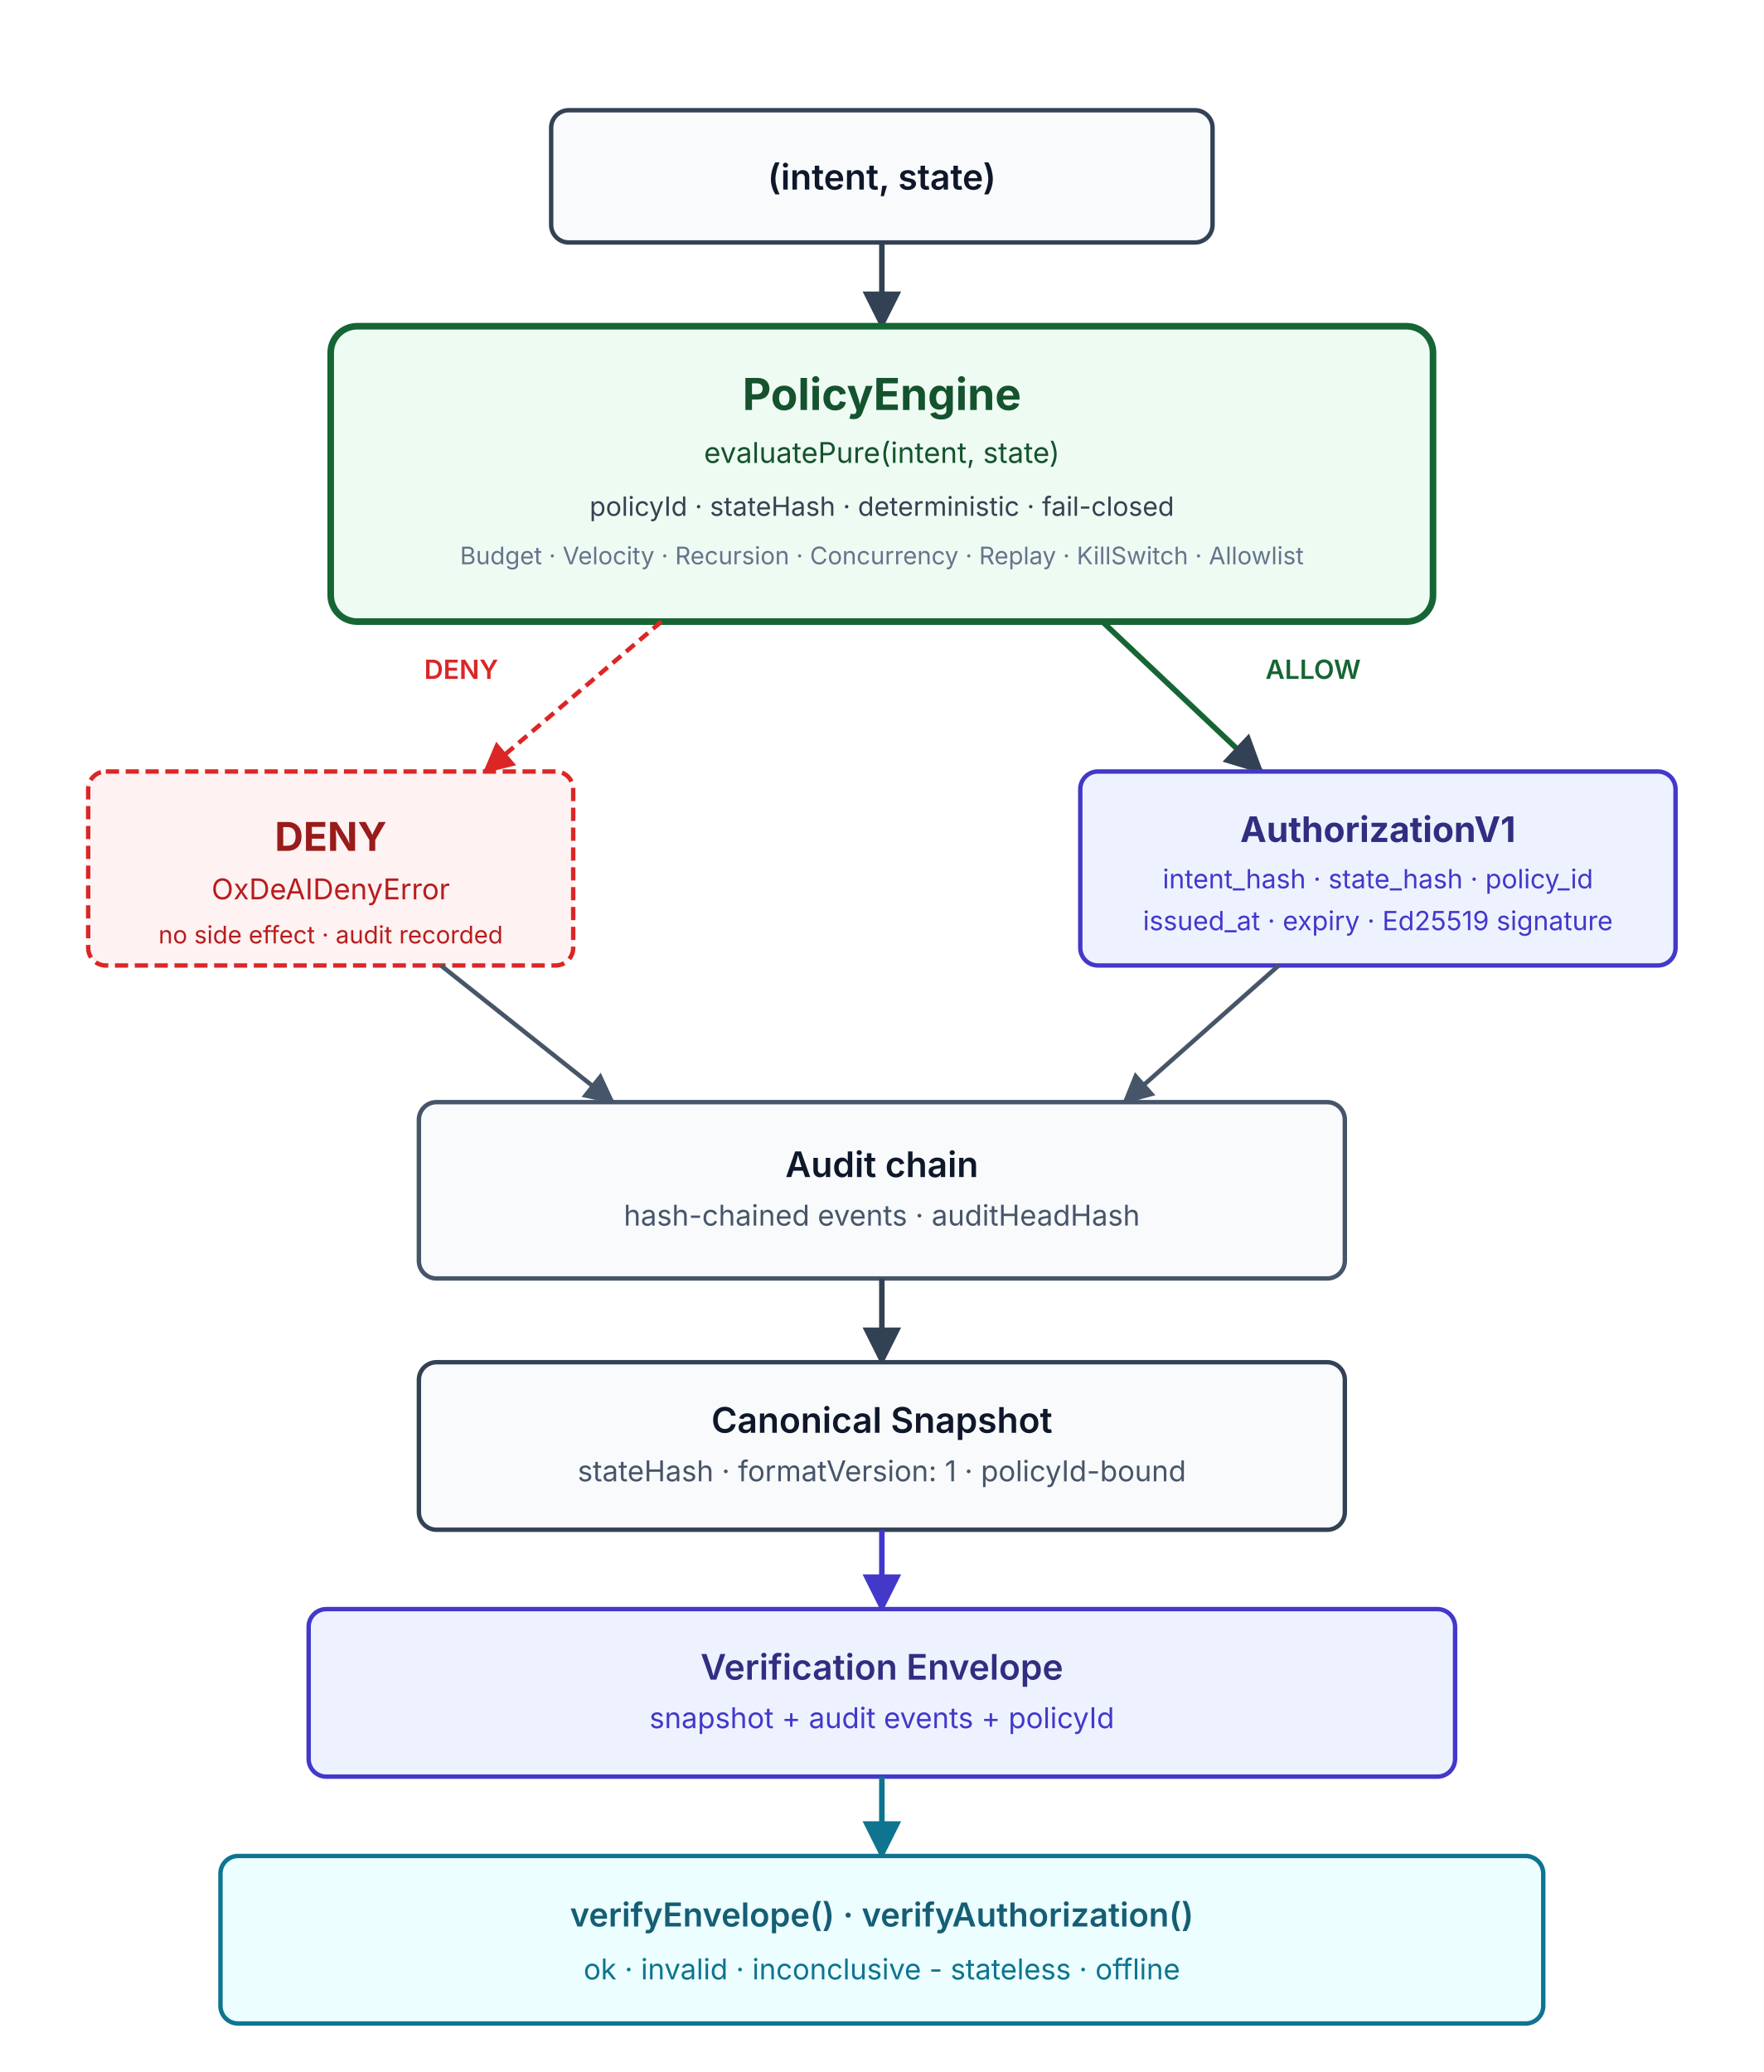
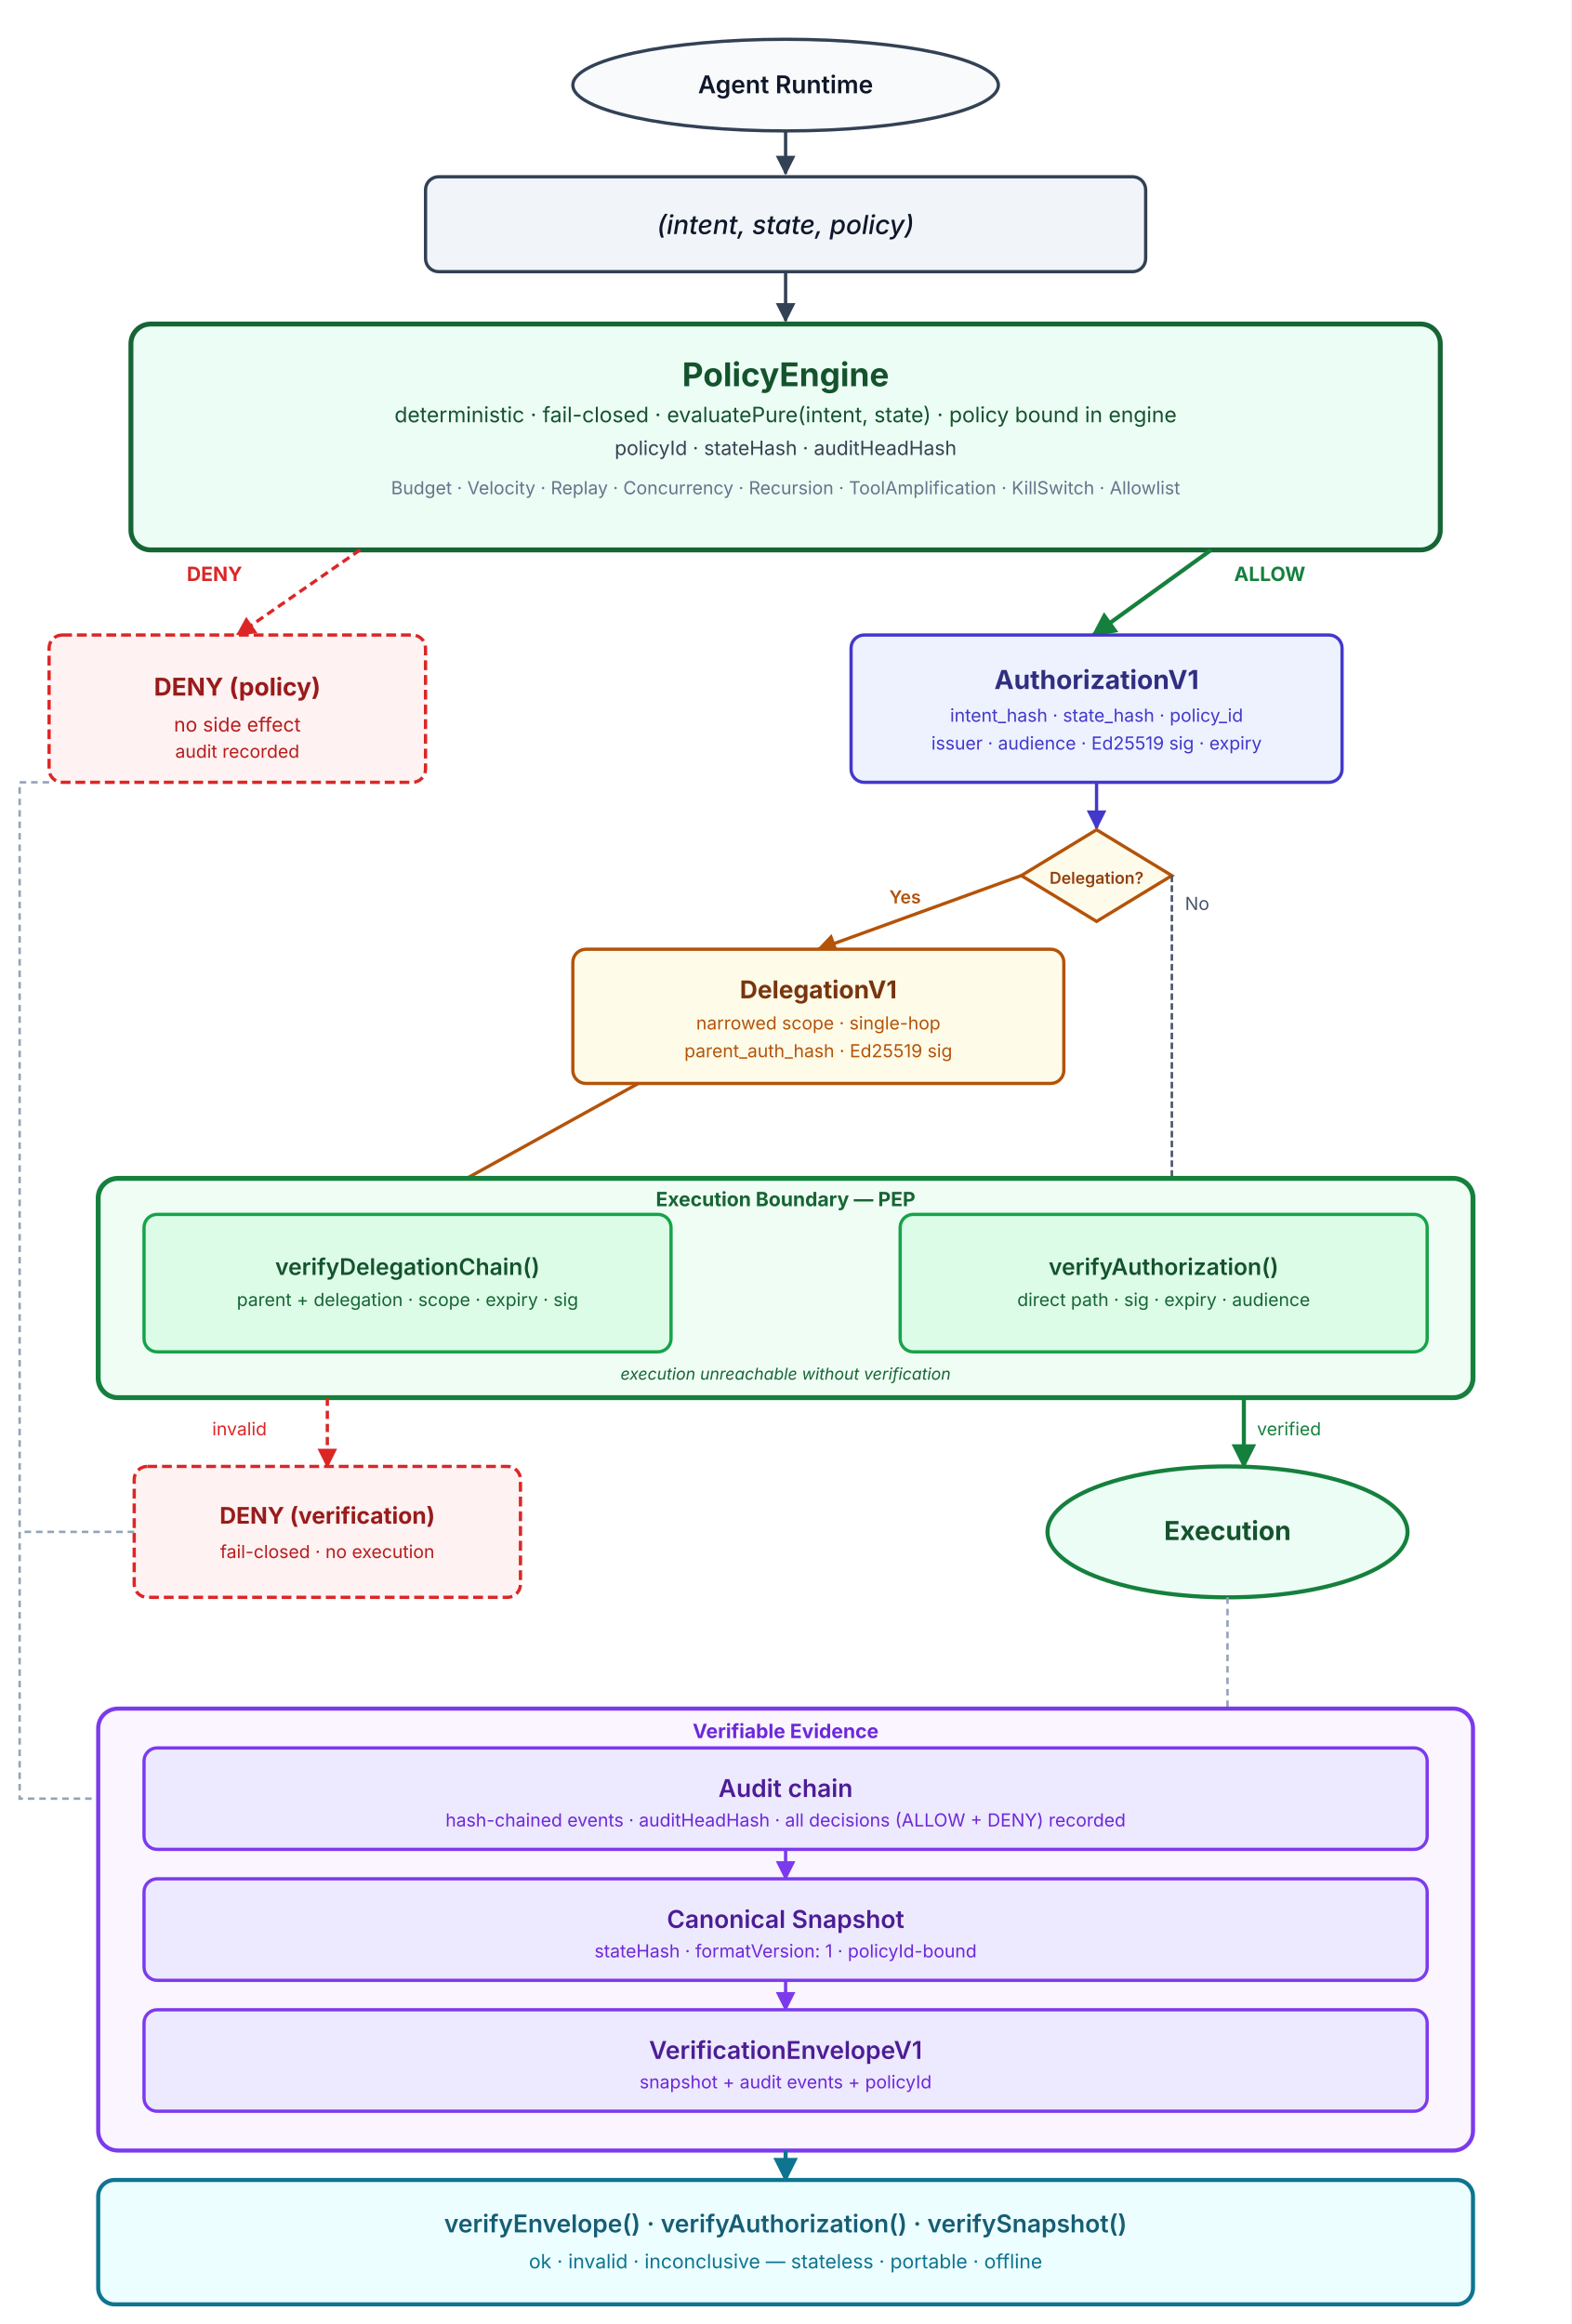
- <svg xmlns="http://www.w3.org/2000/svg" width="800" height="940" viewBox="0 0 800 940" role="img" aria-label="OxDeAI Core — Protocol Responsibilities">
-   <rect width="800" height="940" fill="#ffffff" />
+ <svg xmlns="http://www.w3.org/2000/svg" width="960" height="1420" viewBox="0 0 960 1420" role="img" aria-label="OxDeAI Core — Protocol Flow">
+   <rect width="960" height="1420" fill="#ffffff" />
  <defs>
-     <marker id="arr" viewBox="0 0 10 10" refX="9" refY="5" markerWidth="7" markerHeight="7" orient="auto-start-reverse">
+     <marker id="arr" viewBox="0 0 10 10" refX="9" refY="5" markerWidth="6" markerHeight="6" orient="auto-start-reverse">
      <path d="M 0 0 L 10 5 L 0 10 z" fill="#334155" />
    </marker>
-     <marker id="arr-red" viewBox="0 0 10 10" refX="9" refY="5" markerWidth="7" markerHeight="7" orient="auto-start-reverse">
+     <marker id="arr-r" viewBox="0 0 10 10" refX="9" refY="5" markerWidth="6" markerHeight="6" orient="auto-start-reverse">
      <path d="M 0 0 L 10 5 L 0 10 z" fill="#dc2626" />
    </marker>
-     <marker id="arr-slate" viewBox="0 0 10 10" refX="9" refY="5" markerWidth="7" markerHeight="7" orient="auto-start-reverse">
-       <path d="M 0 0 L 10 5 L 0 10 z" fill="#475569" />
+     <marker id="arr-g" viewBox="0 0 10 10" refX="9" refY="5" markerWidth="6" markerHeight="6" orient="auto-start-reverse">
+       <path d="M 0 0 L 10 5 L 0 10 z" fill="#15803d" />
    </marker>
-     <marker id="arr-indigo" viewBox="0 0 10 10" refX="9" refY="5" markerWidth="7" markerHeight="7" orient="auto-start-reverse">
+     <marker id="arr-a" viewBox="0 0 10 10" refX="9" refY="5" markerWidth="6" markerHeight="6" orient="auto-start-reverse">
+       <path d="M 0 0 L 10 5 L 0 10 z" fill="#b45309" />
+     </marker>
+     <marker id="arr-i" viewBox="0 0 10 10" refX="9" refY="5" markerWidth="6" markerHeight="6" orient="auto-start-reverse">
      <path d="M 0 0 L 10 5 L 0 10 z" fill="#4338ca" />
    </marker>
-     <marker id="arr-cyan" viewBox="0 0 10 10" refX="9" refY="5" markerWidth="7" markerHeight="7" orient="auto-start-reverse">
+     <marker id="arr-s" viewBox="0 0 10 10" refX="9" refY="5" markerWidth="6" markerHeight="6" orient="auto-start-reverse">
+       <path d="M 0 0 L 10 5 L 0 10 z" fill="#94a3b8" />
+     </marker>
+     <marker id="arr-c" viewBox="0 0 10 10" refX="9" refY="5" markerWidth="6" markerHeight="6" orient="auto-start-reverse">
      <path d="M 0 0 L 10 5 L 0 10 z" fill="#0e7490" />
    </marker>
+     <marker id="arr-p" viewBox="0 0 10 10" refX="9" refY="5" markerWidth="6" markerHeight="6" orient="auto-start-reverse">
+       <path d="M 0 0 L 10 5 L 0 10 z" fill="#7c3aed" />
+     </marker>
  </defs>
-   <rect x="250" y="50" width="300" height="60" rx="8" fill="#f8fafc" stroke="#334155" stroke-width="2" />
-   <text x="400" y="86" font-family="Inter, Arial, sans-serif" font-size="16" fill="#0f172a" font-weight="600" text-anchor="middle">(intent, state)</text>
-   <line x1="400" y1="110" x2="400" y2="148" stroke="#334155" stroke-width="2.5" marker-end="url(#arr)" />
-   <rect x="150" y="148" width="500" height="134" rx="12" fill="#eefbf3" stroke="#166534" stroke-width="3" />
-   <text x="400" y="186" font-family="Inter, Arial, sans-serif" font-size="20" fill="#14532d" font-weight="700" text-anchor="middle">PolicyEngine</text>
-   <text x="400" y="210" font-family="Inter, Arial, sans-serif" font-size="13" fill="#14532d" text-anchor="middle">evaluatePure(intent, state)</text>
-   <text x="400" y="234" font-family="Inter, Arial, sans-serif" font-size="12" fill="#374151" text-anchor="middle">policyId  ·  stateHash  ·  deterministic  ·  fail-closed</text>
-   <text x="400" y="256" font-family="Inter, Arial, sans-serif" font-size="11" fill="#64748b" text-anchor="middle">Budget  ·  Velocity  ·  Recursion  ·  Concurrency  ·  Replay  ·  KillSwitch  ·  Allowlist</text>
-   <line x1="300" y1="282" x2="220" y2="350" stroke="#dc2626" stroke-width="2" stroke-dasharray="5,3" marker-end="url(#arr-red)" />
-   <text x="226" y="308" font-family="Inter, Arial, sans-serif" font-size="12" fill="#dc2626" font-weight="600" text-anchor="end">DENY</text>
-   <line x1="500" y1="282" x2="572" y2="350" stroke="#166534" stroke-width="2.5" marker-end="url(#arr)" />
-   <text x="574" y="308" font-family="Inter, Arial, sans-serif" font-size="12" fill="#166534" font-weight="600" text-anchor="start">ALLOW</text>
-   <rect x="40" y="350" width="220" height="88" rx="8" fill="#fef2f2" stroke="#dc2626" stroke-width="2" stroke-dasharray="6,3" />
-   <text x="150" y="386" font-family="Inter, Arial, sans-serif" font-size="18" fill="#991b1b" font-weight="700" text-anchor="middle">DENY</text>
-   <text x="150" y="408" font-family="Inter, Arial, sans-serif" font-size="13" fill="#b91c1c" text-anchor="middle">OxDeAIDenyError</text>
-   <text x="150" y="428" font-family="Inter, Arial, sans-serif" font-size="11" fill="#b91c1c" text-anchor="middle">no side effect · audit recorded</text>
-   <rect x="490" y="350" width="270" height="88" rx="8" fill="#eef2ff" stroke="#4338ca" stroke-width="2" />
-   <text x="625" y="382" font-family="Inter, Arial, sans-serif" font-size="16" fill="#312e81" font-weight="700" text-anchor="middle">AuthorizationV1</text>
-   <text x="625" y="403" font-family="Inter, Arial, sans-serif" font-size="12" fill="#4338ca" text-anchor="middle">intent_hash · state_hash · policy_id</text>
-   <text x="625" y="422" font-family="Inter, Arial, sans-serif" font-size="12" fill="#4338ca" text-anchor="middle">issued_at · expiry · Ed25519 signature</text>
-   <line x1="200" y1="438" x2="278" y2="500" stroke="#475569" stroke-width="2" marker-end="url(#arr-slate)" />
-   <line x1="580" y1="438" x2="510" y2="500" stroke="#475569" stroke-width="2" marker-end="url(#arr-slate)" />
-   <rect x="190" y="500" width="420" height="80" rx="8" fill="#f8fafc" stroke="#475569" stroke-width="2" />
-   <text x="400" y="534" font-family="Inter, Arial, sans-serif" font-size="16" fill="#0f172a" font-weight="600" text-anchor="middle">Audit chain</text>
-   <text x="400" y="556" font-family="Inter, Arial, sans-serif" font-size="13" fill="#475569" text-anchor="middle">hash-chained events  ·  auditHeadHash</text>
-   <line x1="400" y1="580" x2="400" y2="618" stroke="#334155" stroke-width="2.5" marker-end="url(#arr)" />
-   <rect x="190" y="618" width="420" height="76" rx="8" fill="#f8fafc" stroke="#334155" stroke-width="2" />
-   <text x="400" y="650" font-family="Inter, Arial, sans-serif" font-size="16" fill="#0f172a" font-weight="600" text-anchor="middle">Canonical Snapshot</text>
-   <text x="400" y="672" font-family="Inter, Arial, sans-serif" font-size="13" fill="#475569" text-anchor="middle">stateHash  ·  formatVersion: 1  ·  policyId-bound</text>
-   <line x1="400" y1="694" x2="400" y2="730" stroke="#4338ca" stroke-width="2.5" marker-end="url(#arr-indigo)" />
-   <rect x="140" y="730" width="520" height="76" rx="8" fill="#eef2ff" stroke="#4338ca" stroke-width="2" />
-   <text x="400" y="762" font-family="Inter, Arial, sans-serif" font-size="16" fill="#312e81" font-weight="600" text-anchor="middle">Verification Envelope</text>
-   <text x="400" y="784" font-family="Inter, Arial, sans-serif" font-size="13" fill="#4338ca" text-anchor="middle">snapshot  +  audit events  +  policyId</text>
-   <line x1="400" y1="806" x2="400" y2="842" stroke="#0e7490" stroke-width="2.5" marker-end="url(#arr-cyan)" />
-   <rect x="100" y="842" width="600" height="76" rx="8" fill="#ecfeff" stroke="#0e7490" stroke-width="2" />
-   <text x="400" y="874" font-family="Inter, Arial, sans-serif" font-size="15" fill="#155e75" font-weight="600" text-anchor="middle">verifyEnvelope()  ·  verifyAuthorization()</text>
-   <text x="400" y="898" font-family="Inter, Arial, sans-serif" font-size="13" fill="#0e7490" text-anchor="middle">ok  ·  invalid  ·  inconclusive  -  stateless  ·  offline</text>
+   <ellipse cx="480" cy="52" rx="130" ry="28" fill="#f8fafc" stroke="#334155" stroke-width="2" />
+   <text x="480" y="57" font-family="Inter,Arial,sans-serif" font-size="15" fill="#0f172a" font-weight="600" text-anchor="middle">Agent Runtime</text>
+   <line x1="480" y1="80" x2="480" y2="106" stroke="#334155" stroke-width="2" marker-end="url(#arr)" />
+   <rect x="260" y="108" width="440" height="58" rx="8" fill="#f1f5f9" stroke="#334155" stroke-width="2" />
+   <text x="480" y="143" font-family="Inter,Arial,sans-serif" font-size="16" fill="#0f172a" font-weight="500" text-anchor="middle" font-style="italic">(intent, state, policy)</text>
+   <line x1="480" y1="166" x2="480" y2="196" stroke="#334155" stroke-width="2" marker-end="url(#arr)" />
+   <rect x="80" y="198" width="800" height="138" rx="12" fill="#ecfdf5" stroke="#166534" stroke-width="3" />
+   <text x="480" y="236" font-family="Inter,Arial,sans-serif" font-size="20" fill="#14532d" font-weight="700" text-anchor="middle">PolicyEngine</text>
+   <text x="480" y="258" font-family="Inter,Arial,sans-serif" font-size="13" fill="#14532d" text-anchor="middle">deterministic · fail-closed · evaluatePure(intent, state)  ·  policy bound in engine</text>
+   <text x="480" y="278" font-family="Inter,Arial,sans-serif" font-size="12" fill="#374151" text-anchor="middle">policyId  ·  stateHash  ·  auditHeadHash</text>
+   <text x="480" y="302" font-family="Inter,Arial,sans-serif" font-size="11" fill="#64748b" text-anchor="middle">Budget · Velocity · Replay · Concurrency · Recursion · ToolAmplification · KillSwitch · Allowlist</text>
+   <path d="M 220 336 L 145 388" stroke="#dc2626" stroke-width="2" stroke-dasharray="5,3" fill="none" marker-end="url(#arr-r)" />
+   <text x="148" y="355" font-family="Inter,Arial,sans-serif" font-size="12" fill="#dc2626" font-weight="700" text-anchor="end">DENY</text>
+   <path d="M 740 336 L 668 388" stroke="#15803d" stroke-width="2.5" fill="none" marker-end="url(#arr-g)" />
+   <text x="754" y="355" font-family="Inter,Arial,sans-serif" font-size="12" fill="#15803d" font-weight="700" text-anchor="start">ALLOW</text>
+   <rect x="30" y="388" width="230" height="90" rx="8" fill="#fef2f2" stroke="#dc2626" stroke-width="2" stroke-dasharray="6,3" />
+   <text x="145" y="425" font-family="Inter,Arial,sans-serif" font-size="15" fill="#991b1b" font-weight="700" text-anchor="middle">DENY (policy)</text>
+   <text x="145" y="447" font-family="Inter,Arial,sans-serif" font-size="12" fill="#b91c1c" text-anchor="middle">no side effect</text>
+   <text x="145" y="463" font-family="Inter,Arial,sans-serif" font-size="11" fill="#b91c1c" text-anchor="middle">audit recorded</text>
+   <rect x="520" y="388" width="300" height="90" rx="8" fill="#eef2ff" stroke="#4338ca" stroke-width="2" />
+   <text x="670" y="421" font-family="Inter,Arial,sans-serif" font-size="16" fill="#312e81" font-weight="700" text-anchor="middle">AuthorizationV1</text>
+   <text x="670" y="441" font-family="Inter,Arial,sans-serif" font-size="11" fill="#4338ca" text-anchor="middle">intent_hash · state_hash · policy_id</text>
+   <text x="670" y="458" font-family="Inter,Arial,sans-serif" font-size="11" fill="#4338ca" text-anchor="middle">issuer · audience · Ed25519 sig · expiry</text>
+   <line x1="670" y1="478" x2="670" y2="506" stroke="#4338ca" stroke-width="2" marker-end="url(#arr-i)" />
+   <polygon points="670,507 716,535 670,563 624,535" fill="#fffbeb" stroke="#b45309" stroke-width="2" />
+   <text x="670" y="540" font-family="Inter,Arial,sans-serif" font-size="10" fill="#92400e" font-weight="600" text-anchor="middle">Delegation?</text>
+   <path d="M 624 535 L 500 580" stroke="#b45309" stroke-width="2" fill="none" marker-end="url(#arr-a)" />
+   <text x="553" y="552" font-family="Inter,Arial,sans-serif" font-size="11" fill="#b45309" font-weight="600" text-anchor="middle">Yes</text>
+   <line x1="716" y1="535" x2="716" y2="740" stroke="#475569" stroke-width="1.5" stroke-dasharray="4,2" marker-end="url(#arr)" />
+   <text x="724" y="556" font-family="Inter,Arial,sans-serif" font-size="11" fill="#475569">No</text>
+   <rect x="350" y="580" width="300" height="82" rx="8" fill="#fefce8" stroke="#b45309" stroke-width="2" />
+   <text x="500" y="610" font-family="Inter,Arial,sans-serif" font-size="15" fill="#78350f" font-weight="700" text-anchor="middle">DelegationV1</text>
+   <text x="500" y="629" font-family="Inter,Arial,sans-serif" font-size="11" fill="#b45309" text-anchor="middle">narrowed scope · single-hop</text>
+   <text x="500" y="646" font-family="Inter,Arial,sans-serif" font-size="11" fill="#b45309" text-anchor="middle">parent_auth_hash · Ed25519 sig</text>
+   <path d="M 390 662 L 249 740" stroke="#b45309" stroke-width="2" fill="none" marker-end="url(#arr-a)" />
+   <rect x="60" y="720" width="840" height="134" rx="12" fill="#f0fdf4" stroke="#15803d" stroke-width="3" />
+   <text x="480" y="737" font-family="Inter,Arial,sans-serif" font-size="12" fill="#166534" font-weight="700" text-anchor="middle">Execution Boundary — PEP</text>
+   <rect x="88" y="742" width="322" height="84" rx="8" fill="#dcfce7" stroke="#16a34a" stroke-width="2" />
+   <text x="249" y="779" font-family="Inter,Arial,sans-serif" font-size="14" fill="#14532d" font-weight="600" text-anchor="middle">verifyDelegationChain()</text>
+   <text x="249" y="798" font-family="Inter,Arial,sans-serif" font-size="11" fill="#166534" text-anchor="middle">parent + delegation · scope · expiry · sig</text>
+   <rect x="550" y="742" width="322" height="84" rx="8" fill="#dcfce7" stroke="#16a34a" stroke-width="2" />
+   <text x="711" y="779" font-family="Inter,Arial,sans-serif" font-size="14" fill="#14532d" font-weight="600" text-anchor="middle">verifyAuthorization()</text>
+   <text x="711" y="798" font-family="Inter,Arial,sans-serif" font-size="11" fill="#166534" text-anchor="middle">direct path · sig · expiry · audience</text>
+   <text x="480" y="843" font-family="Inter,Arial,sans-serif" font-size="10" fill="#166534" font-style="italic" text-anchor="middle">execution unreachable without verification</text>
+   <line x1="200" y1="854" x2="200" y2="896" stroke="#dc2626" stroke-width="2" stroke-dasharray="5,3" marker-end="url(#arr-r)" />
+   <text x="163" y="877" font-family="Inter,Arial,sans-serif" font-size="11" fill="#dc2626" text-anchor="end">invalid</text>
+   <line x1="760" y1="854" x2="760" y2="896" stroke="#15803d" stroke-width="2.5" marker-end="url(#arr-g)" />
+   <text x="768" y="877" font-family="Inter,Arial,sans-serif" font-size="11" fill="#15803d">verified</text>
+   <rect x="82" y="896" width="236" height="80" rx="8" fill="#fef2f2" stroke="#dc2626" stroke-width="2" stroke-dasharray="6,3" />
+   <text x="200" y="931" font-family="Inter,Arial,sans-serif" font-size="14" fill="#991b1b" font-weight="700" text-anchor="middle">DENY (verification)</text>
+   <text x="200" y="952" font-family="Inter,Arial,sans-serif" font-size="11" fill="#b91c1c" text-anchor="middle">fail-closed · no execution</text>
+   <ellipse cx="750" cy="936" rx="110" ry="40" fill="#ecfdf5" stroke="#15803d" stroke-width="2.5" />
+   <text x="750" y="941" font-family="Inter,Arial,sans-serif" font-size="16" fill="#14532d" font-weight="700" text-anchor="middle">Execution</text>
+   <path d="M 30 478 L 12 478 L 12 1099 L 88 1099" stroke="#94a3b8" stroke-width="1.5" stroke-dasharray="4,3" fill="none" marker-end="url(#arr-s)" />
+   <line x1="82" y1="936" x2="12" y2="936" stroke="#94a3b8" stroke-width="1.5" stroke-dasharray="4,3" />
+   <line x1="750" y1="976" x2="750" y2="1067" stroke="#94a3b8" stroke-width="1.5" stroke-dasharray="4,3" marker-end="url(#arr-s)" />
+   <rect x="60" y="1044" width="840" height="270" rx="12" fill="#faf5ff" stroke="#7c3aed" stroke-width="2.5" />
+   <text x="480" y="1062" font-family="Inter,Arial,sans-serif" font-size="12" fill="#6d28d9" font-weight="700" text-anchor="middle">Verifiable Evidence</text>
+   <rect x="88" y="1068" width="784" height="62" rx="8" fill="#ede9fe" stroke="#7c3aed" stroke-width="2" />
+   <text x="480" y="1098" font-family="Inter,Arial,sans-serif" font-size="15" fill="#4c1d95" font-weight="600" text-anchor="middle">Audit chain</text>
+   <text x="480" y="1116" font-family="Inter,Arial,sans-serif" font-size="11" fill="#6d28d9" text-anchor="middle">hash-chained events · auditHeadHash  ·  all decisions (ALLOW + DENY) recorded</text>
+   <line x1="480" y1="1130" x2="480" y2="1148" stroke="#7c3aed" stroke-width="2" marker-end="url(#arr-p)" />
+   <rect x="88" y="1148" width="784" height="62" rx="8" fill="#ede9fe" stroke="#7c3aed" stroke-width="2" />
+   <text x="480" y="1178" font-family="Inter,Arial,sans-serif" font-size="15" fill="#4c1d95" font-weight="600" text-anchor="middle">Canonical Snapshot</text>
+   <text x="480" y="1196" font-family="Inter,Arial,sans-serif" font-size="11" fill="#6d28d9" text-anchor="middle">stateHash · formatVersion: 1 · policyId-bound</text>
+   <line x1="480" y1="1210" x2="480" y2="1228" stroke="#7c3aed" stroke-width="2" marker-end="url(#arr-p)" />
+   <rect x="88" y="1228" width="784" height="62" rx="8" fill="#ede9fe" stroke="#7c3aed" stroke-width="2" />
+   <text x="480" y="1258" font-family="Inter,Arial,sans-serif" font-size="15" fill="#4c1d95" font-weight="600" text-anchor="middle">VerificationEnvelopeV1</text>
+   <text x="480" y="1276" font-family="Inter,Arial,sans-serif" font-size="11" fill="#6d28d9" text-anchor="middle">snapshot + audit events + policyId</text>
+   <line x1="480" y1="1314" x2="480" y2="1332" stroke="#0e7490" stroke-width="2.5" marker-end="url(#arr-c)" />
+   <rect x="60" y="1332" width="840" height="76" rx="10" fill="#ecfeff" stroke="#0e7490" stroke-width="2.5" />
+   <text x="480" y="1364" font-family="Inter,Arial,sans-serif" font-size="15" fill="#155e75" font-weight="600" text-anchor="middle">verifyEnvelope()  ·  verifyAuthorization()  ·  verifySnapshot()</text>
+   <text x="480" y="1386" font-family="Inter,Arial,sans-serif" font-size="12" fill="#0e7490" text-anchor="middle">ok  ·  invalid  ·  inconclusive  —  stateless  ·  portable  ·  offline</text>
</svg>
